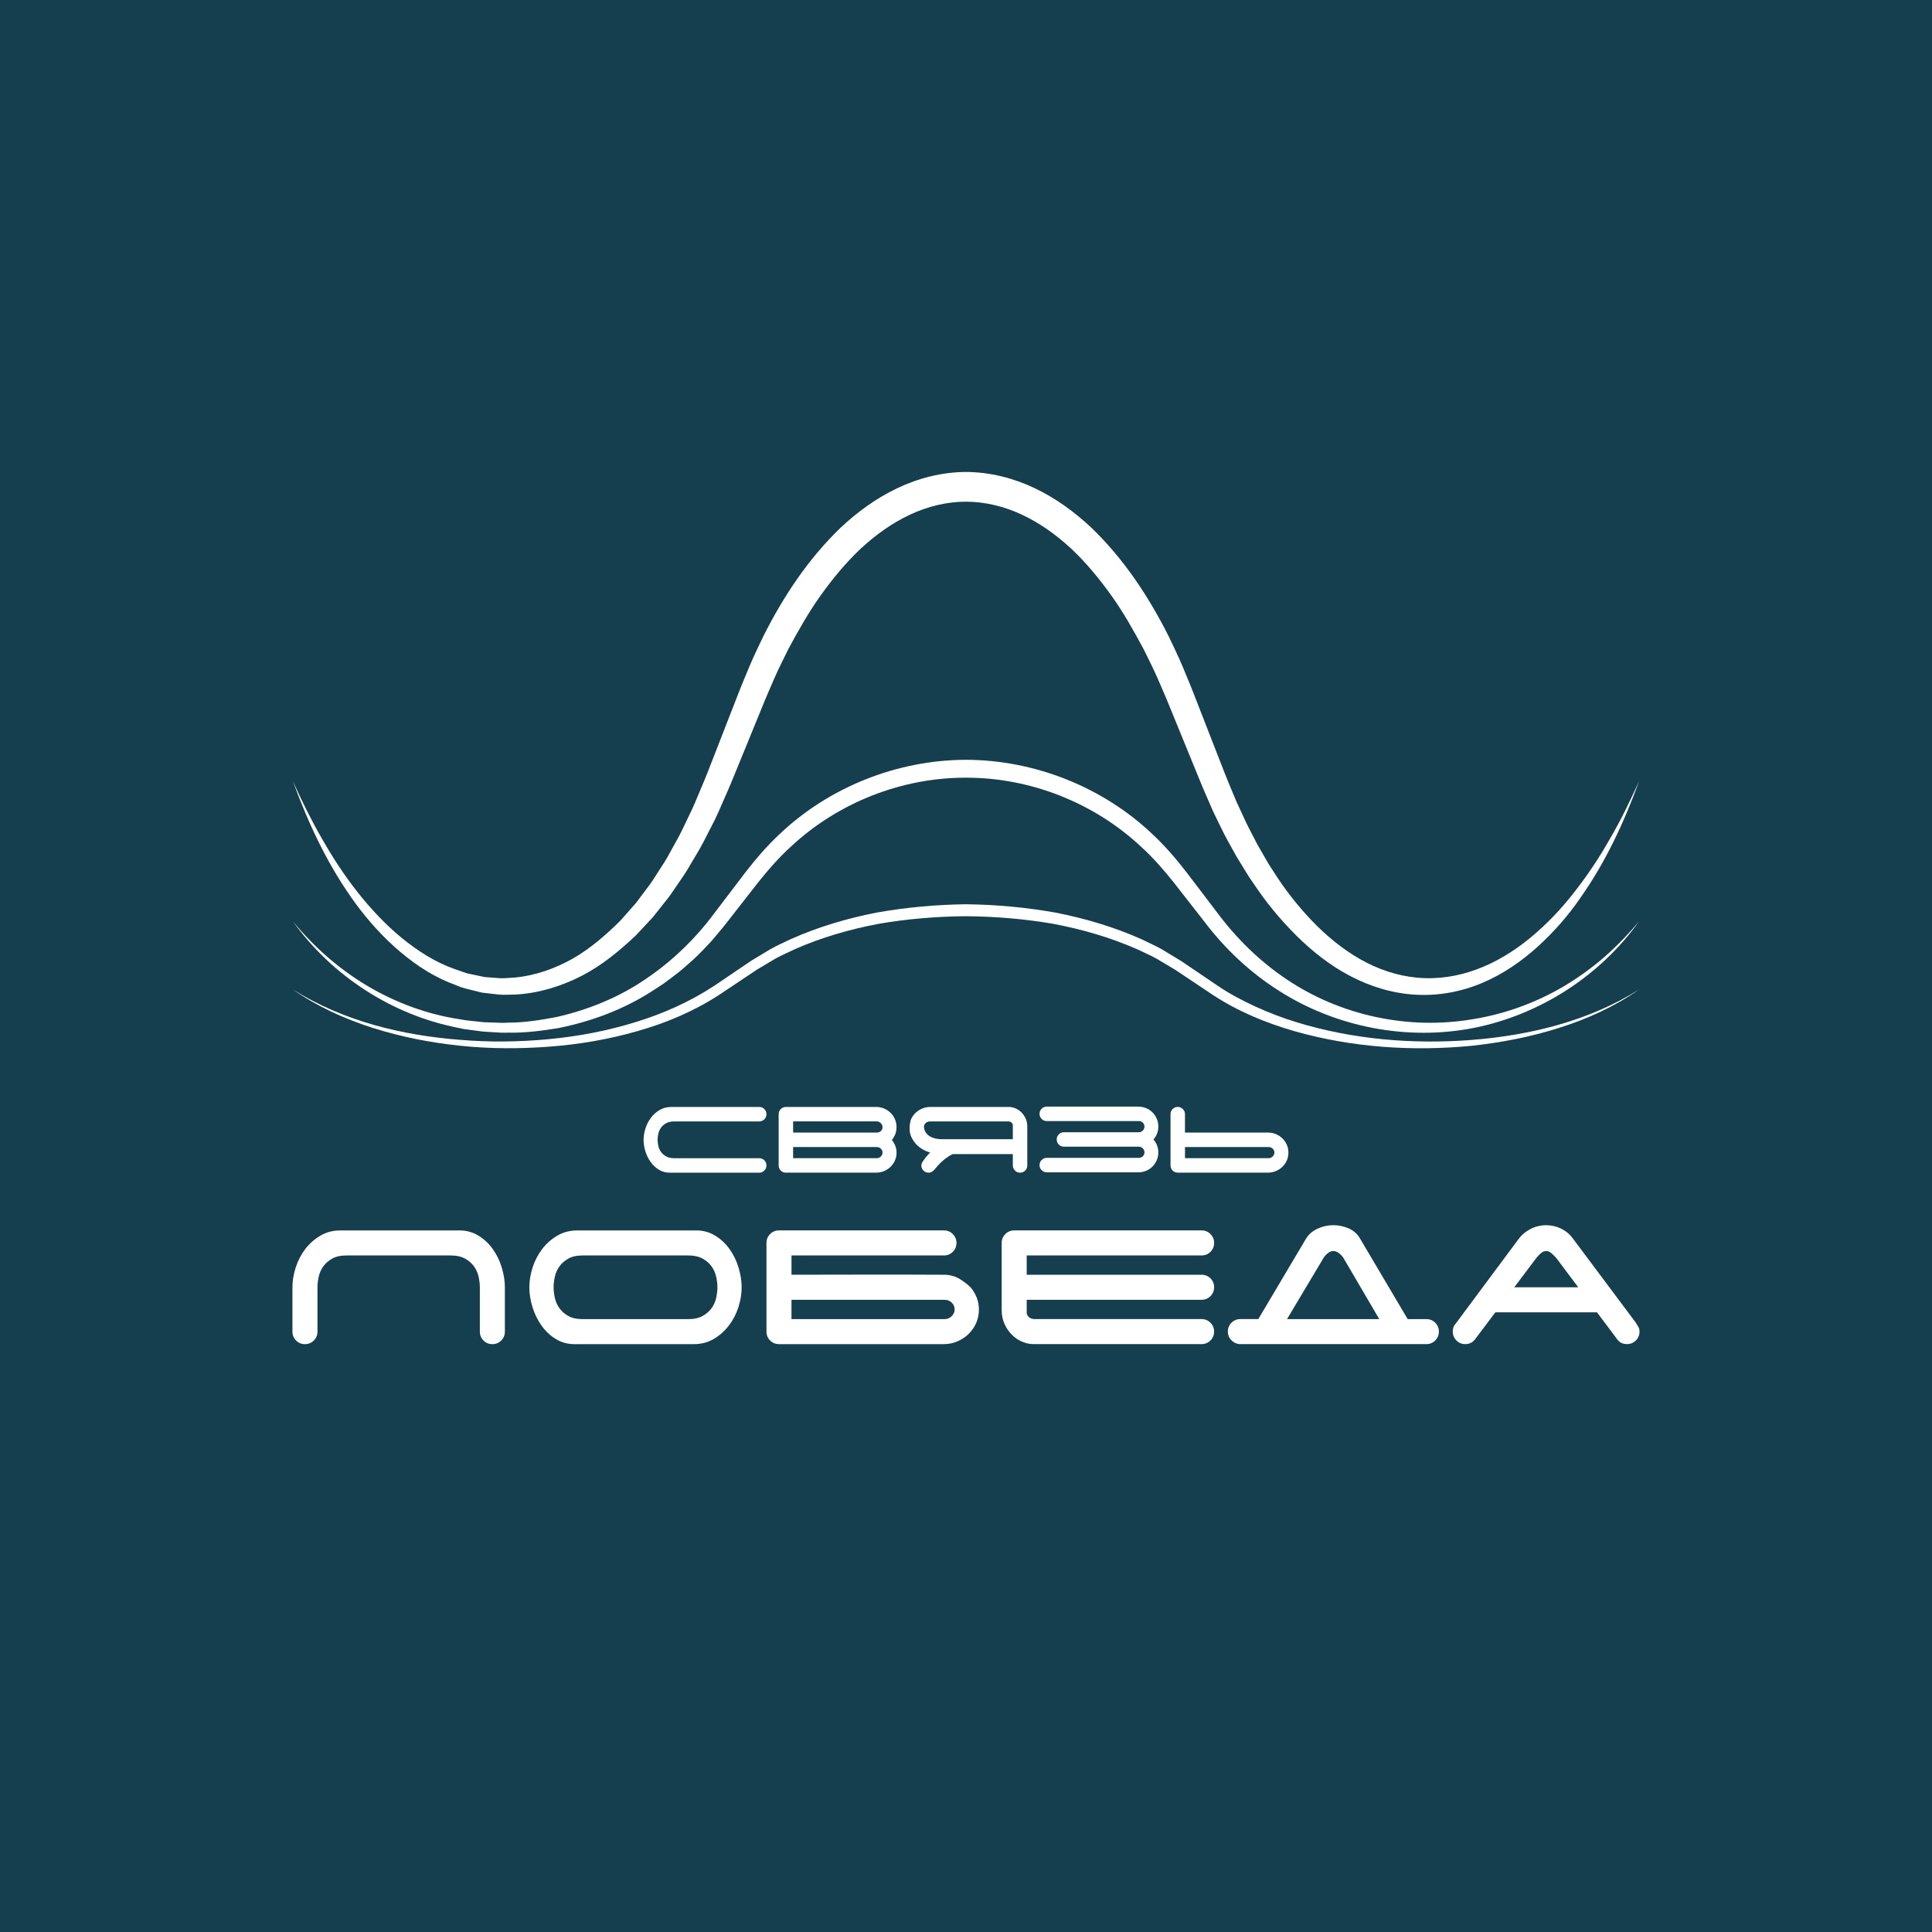
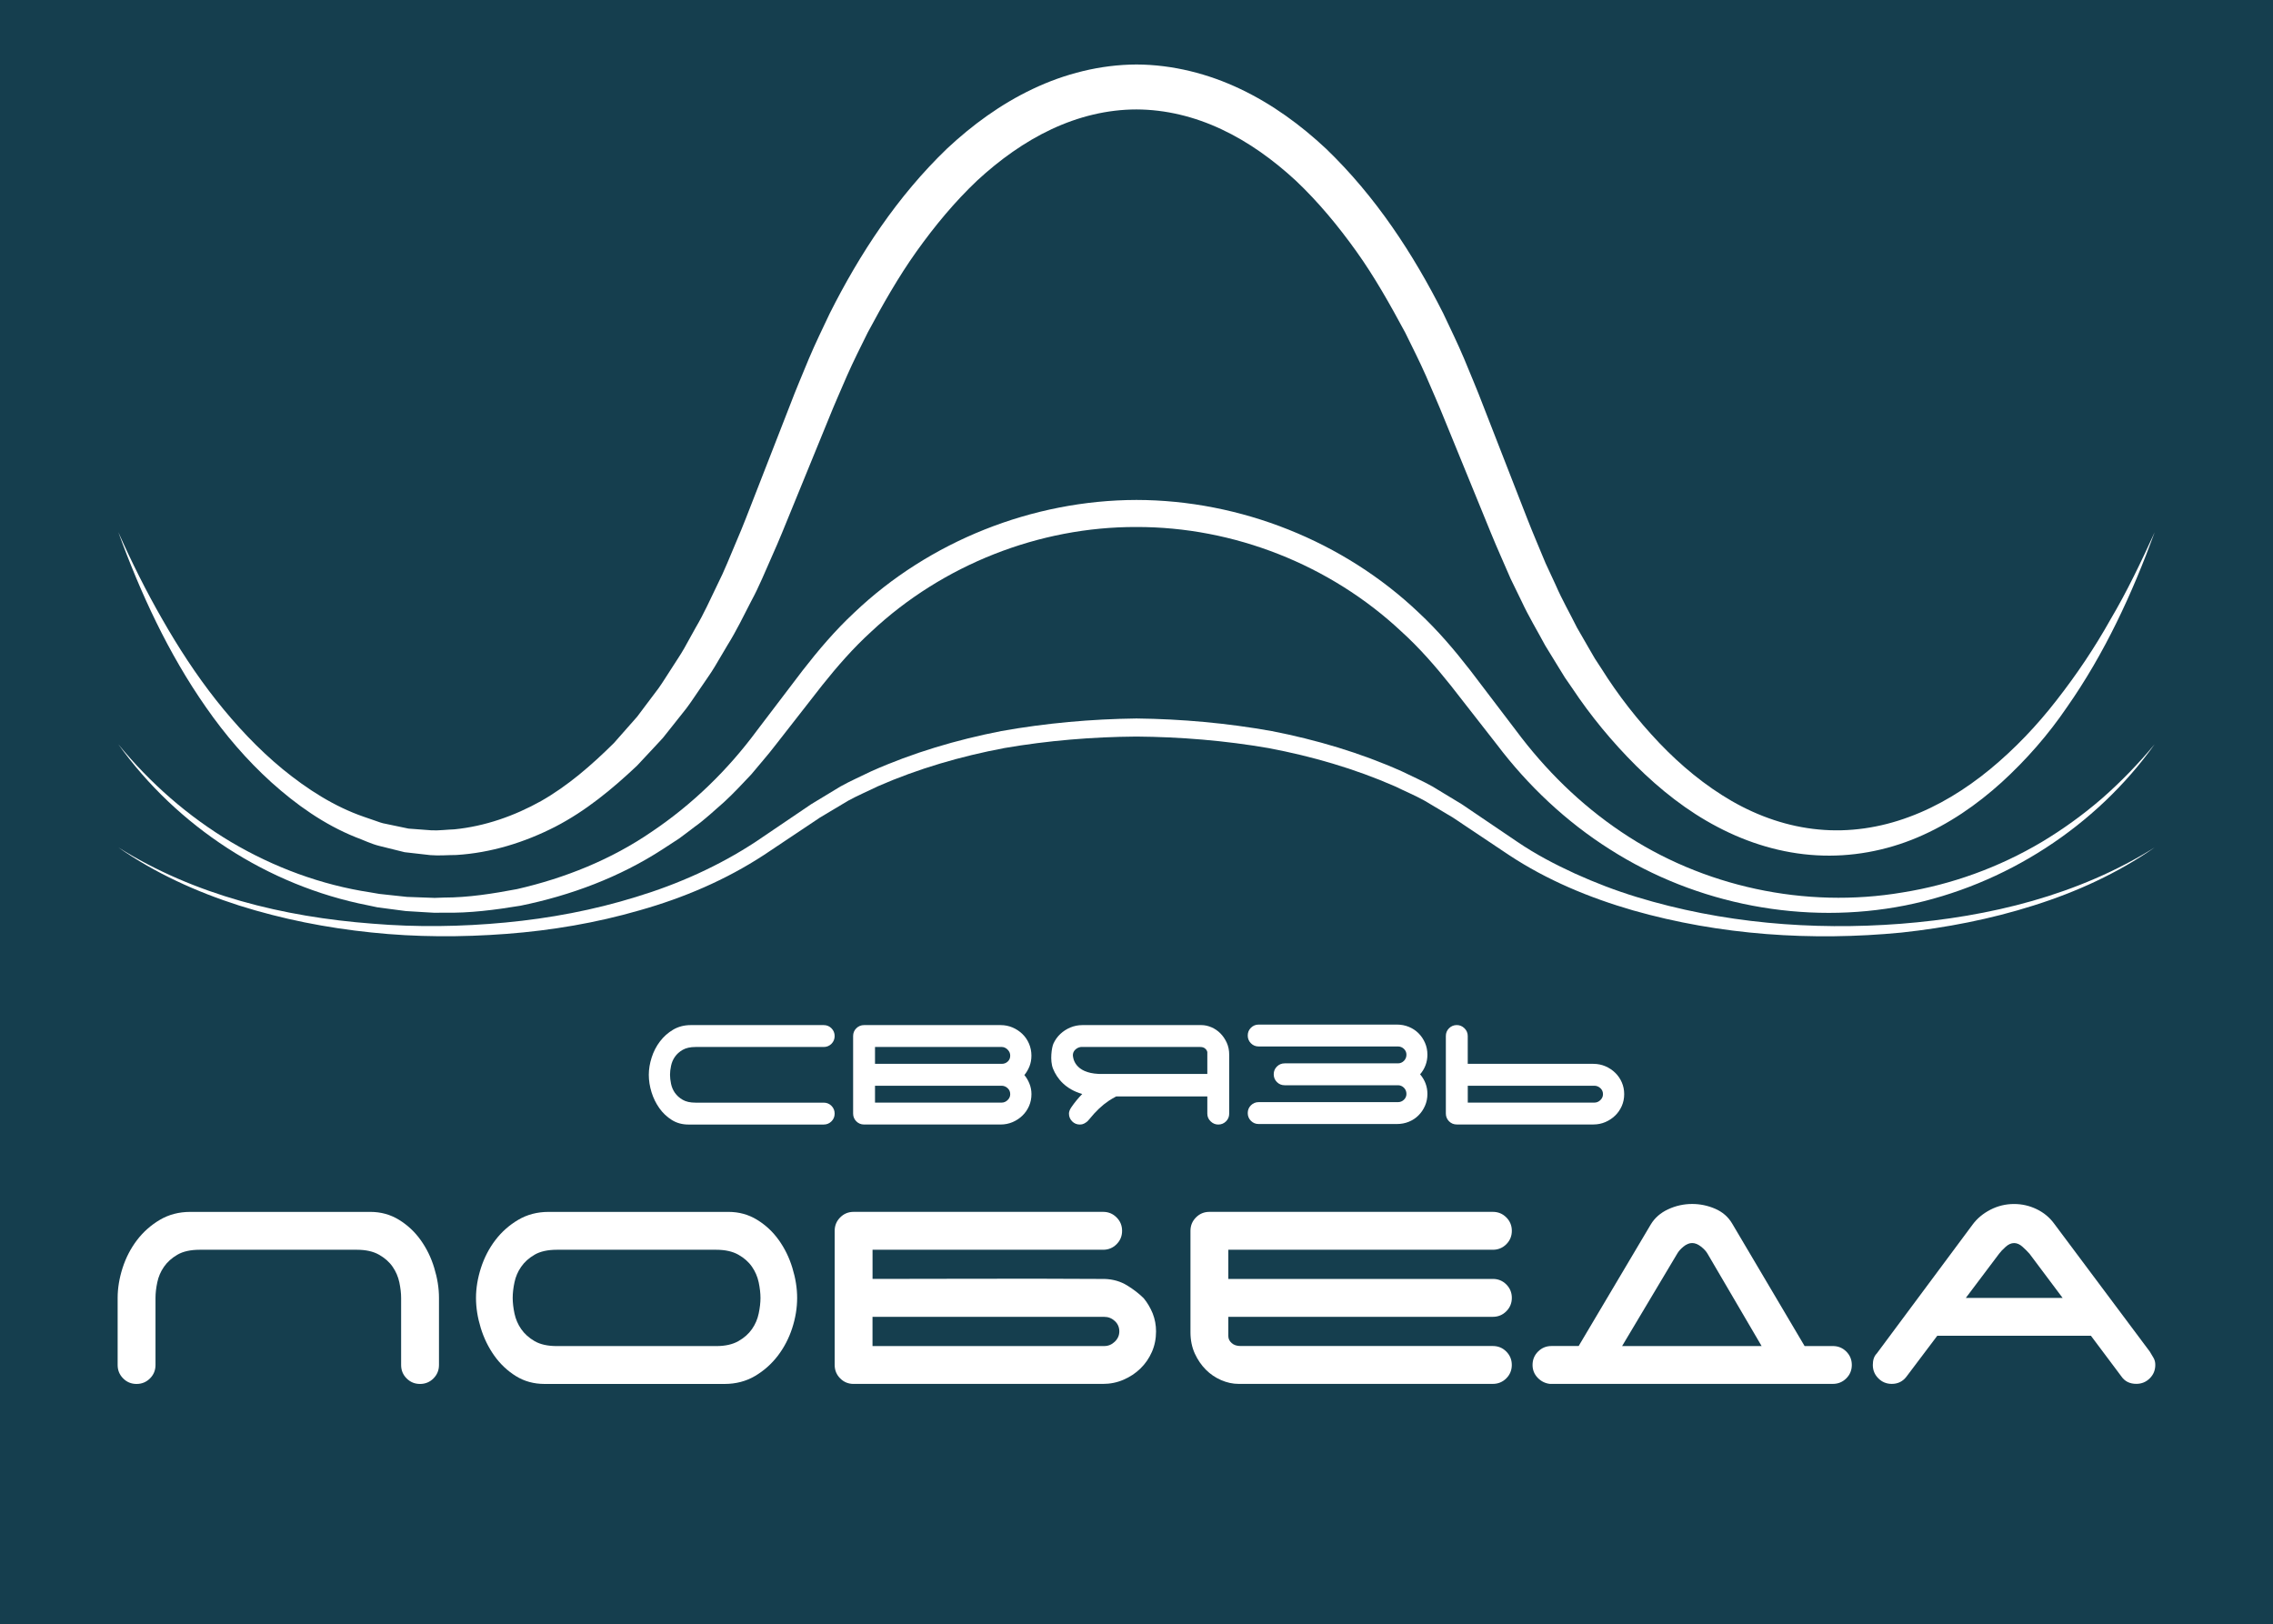
- <svg xmlns="http://www.w3.org/2000/svg" version="1.1" id="Слой_1" x="0px" y="0px" viewBox="0 0 900 900" style="enable-background:new 0 0 900 900;" xml:space="preserve">
+ <svg xmlns="http://www.w3.org/2000/svg" version="1.1" id="Слой_1" x="0px" y="0px" viewBox="100 200 700 500" style="enable-background:new 0 0 900 900;" xml:space="preserve">
  <style type="text/css">
	.st0{fill:#153E4E;}
	.st1{fill:#FFFFFF;}
</style>
  <rect y="0" class="st0" width="900" height="900.01" />
  <g>
    <g>
      <path class="st1" d="M229.56,581.87c-1.82-2.55-4.05-4.64-6.68-6.25c-2.63-1.62-5.57-2.44-8.81-2.44H158.6    c-3.48,0-6.6,0.81-9.36,2.44c-2.75,1.62-5.1,3.7-7.05,6.25c-1.94,2.55-3.42,5.41-4.44,8.57c-1.01,3.16-1.52,6.24-1.52,9.23v20.66    c0,1.62,0.57,3,1.7,4.13c1.13,1.14,2.51,1.7,4.13,1.7c1.62,0,2.99-0.57,4.13-1.7c1.13-1.13,1.7-2.51,1.7-4.13v-20.66    c0-1.46,0.18-3.06,0.55-4.8c0.36-1.74,1.05-3.34,2.07-4.8c1.01-1.46,2.39-2.7,4.13-3.71c1.74-1.01,4.03-1.52,6.86-1.52h48.42    c2.75,0,5.02,0.51,6.8,1.52c1.78,1.01,3.18,2.24,4.19,3.71c1.01,1.46,1.7,3.06,2.07,4.8c0.36,1.74,0.55,3.34,0.55,4.8v20.66    c0,1.62,0.56,3,1.7,4.13c1.13,1.14,2.51,1.7,4.13,1.7c1.62,0,3-0.57,4.13-1.7c1.13-1.13,1.7-2.51,1.7-4.13v-20.66    c0-2.99-0.49-6.07-1.46-9.23C232.78,587.27,231.38,584.42,229.56,581.87z" />
      <path class="st1" d="M339.85,581.87c-1.82-2.55-4.05-4.64-6.68-6.25c-2.63-1.62-5.57-2.44-8.81-2.44h-55.4    c-3.48,0-6.6,0.81-9.36,2.44c-2.75,1.62-5.1,3.7-7.05,6.25c-1.94,2.55-3.42,5.41-4.44,8.57c-1.01,3.16-1.52,6.24-1.52,9.23    c0,3,0.49,6.08,1.46,9.24c0.97,3.16,2.37,6.01,4.19,8.57c1.82,2.55,4.03,4.64,6.62,6.25c2.59,1.62,5.55,2.43,8.87,2.43h55.4    c3.48,0,6.6-0.81,9.36-2.43c2.75-1.62,5.1-3.71,7.05-6.25c1.94-2.55,3.42-5.39,4.43-8.51c1.01-3.11,1.52-6.22,1.52-9.29    c0-2.99-0.49-6.07-1.46-9.23C343.07,587.27,341.67,584.42,339.85,581.87z M333.65,604.47c-0.36,1.74-1.05,3.34-2.07,4.8    c-1.01,1.46-2.41,2.7-4.19,3.71c-1.78,1.01-4.05,1.52-6.81,1.52h-49.08c-2.84,0-5.12-0.51-6.86-1.52    c-1.74-1.01-3.12-2.25-4.13-3.71c-1.01-1.46-1.7-3.06-2.07-4.8c-0.36-1.74-0.55-3.34-0.55-4.8c0-1.46,0.18-3.06,0.55-4.8    c0.36-1.74,1.05-3.34,2.07-4.8c1.01-1.46,2.39-2.7,4.13-3.71c1.74-1.01,4.03-1.52,6.86-1.52h49.08c2.75,0,5.02,0.51,6.81,1.52    c1.78,1.01,3.18,2.24,4.19,3.71c1.01,1.46,1.7,3.06,2.07,4.8c0.36,1.74,0.55,3.34,0.55,4.8    C334.2,601.12,334.02,602.73,333.65,604.47z" />
      <path class="st1" d="M452.24,599.79c-1.38-1.38-3.08-2.7-5.1-3.95c-2.03-1.25-4.33-1.92-6.92-2.01    c-12.31-0.08-28.6-0.1-40.71-0.06c-10.18,0.04-20.48,0.05-30.8,0.05v-8.98h71.02c1.62,0,2.99-0.57,4.13-1.7    c1.14-1.14,1.7-2.51,1.7-4.13c0-1.62-0.56-3-1.7-4.13c-1.13-1.14-2.51-1.71-4.13-1.71h-76.85c-1.62,0-3,0.57-4.13,1.71    c-1.13,1.13-1.7,2.51-1.7,4.13h0v20.65v20.66c0,1.62,0.57,3,1.7,4.13c1.13,1.14,2.51,1.7,4.13,1.7h76.73    c2.27,0,4.39-0.42,6.37-1.28c1.99-0.85,3.73-2,5.23-3.46c1.5-1.46,2.67-3.16,3.53-5.11c0.85-1.94,1.28-4.04,1.28-6.32    c0-1.94-0.35-3.79-1.03-5.53C454.28,602.73,453.37,601.17,452.24,599.79z M443.31,613.15c-0.93,0.89-2,1.34-3.22,1.34H368.7v-8.99    h71.39c1.21,0,2.29,0.42,3.22,1.27c0.93,0.85,1.4,1.93,1.4,3.22C444.7,611.21,444.24,612.26,443.31,613.15z" />
      <path class="st1" d="M559.75,584.84c1.62,0,3-0.57,4.14-1.7c1.13-1.14,1.7-2.51,1.7-4.13c0-1.62-0.57-3-1.7-4.13    c-1.14-1.14-2.51-1.71-4.14-1.71h-87.3c-1.62,0-2.99,0.57-4.13,1.71c-1.13,1.13-1.7,2.51-1.7,4.13h0v20.29v0.36v10.57    c0,2.43,0.45,4.62,1.33,6.56c0.89,1.94,2.03,3.6,3.41,4.98c1.37,1.38,2.95,2.45,4.73,3.22c1.78,0.77,3.57,1.15,5.34,1.15h78.31    c1.62,0,3-0.57,4.14-1.7c1.13-1.13,1.7-2.51,1.7-4.13s-0.57-2.99-1.7-4.13c-1.14-1.14-2.51-1.7-4.14-1.7h-77.7    c-1.14,0-2.05-0.3-2.73-0.91c-0.69-0.61-1.03-1.32-1.03-2.13v-5.95h81.47c1.62,0,3-0.57,4.14-1.71c1.13-1.13,1.7-2.51,1.7-4.13    c0-1.62-0.57-2.99-1.7-4.13c-1.14-1.13-2.51-1.7-4.14-1.7h-81.47v-8.99H559.75z" />
      <path class="st1" d="M664.46,614.49h-8.71l-22.35-37.79c-1.21-2.02-2.95-3.52-5.22-4.5c-2.27-0.97-4.62-1.46-7.05-1.46    c-2.59,0-5.06,0.55-7.41,1.64c-2.35,1.09-4.13,2.65-5.35,4.68l-22.2,37.42h-8.37c-1.62,0-2.99,0.57-4.13,1.7    c-1.14,1.14-1.7,2.51-1.7,4.13c0,1.54,0.53,2.85,1.58,3.95c1.05,1.09,2.31,1.72,3.76,1.88h87.15c1.62,0,2.99-0.57,4.13-1.7    c1.13-1.13,1.7-2.51,1.7-4.13s-0.57-2.99-1.7-4.13C667.45,615.05,666.07,614.49,664.46,614.49z M616.51,586.06    c0.41-0.73,1.05-1.46,1.94-2.19c0.89-0.73,1.78-1.1,2.67-1.1c0.89,0,1.8,0.37,2.73,1.1c0.93,0.73,1.6,1.46,2.01,2.19l16.65,28.43    h-42.96L616.51,586.06z" />
      <path class="st1" d="M763.21,618.13c-0.37-0.65-0.75-1.29-1.16-1.94l-29.52-39.49c-1.38-1.86-3.16-3.32-5.34-4.37    c-2.19-1.05-4.5-1.58-6.93-1.58c-2.59,0-5.02,0.59-7.29,1.76c-2.27,1.17-4.09,2.7-5.47,4.56l-29.53,39.72    c-0.81,0.81-1.21,1.99-1.21,3.52c0,1.62,0.57,3,1.71,4.13c1.13,1.14,2.51,1.7,4.13,1.7c1.86,0,3.36-0.73,4.49-2.19l9.52-12.63    h47.32l9.37,12.51c1.05,1.54,2.59,2.3,4.62,2.3c1.62,0,2.99-0.57,4.13-1.7c1.14-1.13,1.7-2.51,1.7-4.13    C763.76,619.51,763.58,618.78,763.21,618.13z M705.4,599.67l10.25-13.61c0.49-0.65,1.15-1.36,2.01-2.12    c0.85-0.77,1.72-1.16,2.61-1.16c0.89,0,1.76,0.38,2.61,1.16c0.85,0.77,1.56,1.47,2.13,2.12l10.2,13.61H705.4z" />
    </g>
    <g>
      <path class="st1" d="M307.85,525.42c0.58-0.84,1.38-1.56,2.39-2.14c1.01-0.58,2.33-0.88,3.97-0.88h39.46    c0.94,0,1.73-0.33,2.39-0.98c0.65-0.66,0.98-1.45,0.98-2.39c0-0.94-0.33-1.73-0.98-2.39c-0.66-0.66-1.45-0.98-2.39-0.98h-40.94    c-2.01,0-3.82,0.47-5.41,1.4c-1.59,0.94-2.95,2.14-4.07,3.62c-1.12,1.47-1.98,3.12-2.56,4.95c-0.59,1.83-0.88,3.61-0.88,5.34    c0,1.78,0.28,3.57,0.84,5.37c0.56,1.8,1.37,3.44,2.42,4.92c1.05,1.47,2.33,2.68,3.83,3.62c1.5,0.94,3.21,1.4,5.13,1.4h41.64    c0.94,0,1.73-0.33,2.39-0.98c0.65-0.65,0.98-1.45,0.98-2.39c0-0.94-0.33-1.73-0.98-2.39c-0.66-0.66-1.45-0.98-2.39-0.98h-39.46    c-1.64,0-2.96-0.29-3.97-0.88c-1.01-0.58-1.8-1.3-2.39-2.14c-0.59-0.84-0.98-1.77-1.19-2.77c-0.21-1.01-0.32-1.93-0.32-2.77    c0-0.84,0.1-1.77,0.32-2.77C306.87,527.19,307.26,526.26,307.85,525.42z" />
      <path class="st1" d="M417.64,525.07c0-1.31-0.25-2.54-0.74-3.69c-0.49-1.15-1.17-2.14-2.04-2.98c-0.87-0.84-1.87-1.51-3.02-2    c-1.15-0.49-2.38-0.74-3.69-0.74H366.1c-0.94,0-1.73,0.33-2.39,0.98c-0.66,0.66-0.98,1.45-0.98,2.39v23.87    c0,0.94,0.33,1.73,0.98,2.39c0.66,0.66,1.45,0.98,2.39,0.98h42.06c1.31,0,2.54-0.25,3.69-0.74c1.15-0.49,2.15-1.16,3.02-2    c0.87-0.84,1.54-1.82,2.04-2.95c0.49-1.12,0.74-2.34,0.74-3.65c0-1.12-0.2-2.19-0.6-3.19c-0.4-1.01-0.92-1.91-1.58-2.7    c0.66-0.8,1.18-1.7,1.58-2.7C417.44,527.33,417.64,526.24,417.64,525.07z M410.3,538.76c-0.54,0.52-1.16,0.77-1.86,0.77h-38.97    v-5.2h38.97c0.7,0,1.32,0.25,1.86,0.74c0.54,0.49,0.81,1.11,0.81,1.86C411.11,537.64,410.84,538.24,410.3,538.76z M410.34,526.89    c-0.52,0.47-1.12,0.7-1.83,0.7h-39.04v-5.2h38.97c0.7,0,1.32,0.27,1.86,0.81c0.54,0.54,0.81,1.16,0.81,1.86    C411.11,525.82,410.85,526.43,410.34,526.89z" />
      <path class="st1" d="M539.59,524.77c0-1.31-0.25-2.53-0.74-3.65c-0.49-1.12-1.16-2.11-2-2.95c-0.84-0.84-1.84-1.5-2.98-1.97    c-1.15-0.47-2.38-0.7-3.69-0.7h-42.55c-0.94,0-1.73,0.33-2.39,0.98c-0.66,0.66-0.98,1.45-0.98,2.39s0.33,1.73,0.98,2.39    c0.66,0.66,1.45,0.98,2.39,0.98h42.9c0.7,0,1.31,0.25,1.83,0.74c0.51,0.49,0.77,1.09,0.77,1.79c0,0.75-0.26,1.38-0.77,1.9    c-0.52,0.51-1.12,0.77-1.83,0.77h-34.9c-0.94,0-1.73,0.33-2.39,0.98c-0.66,0.66-0.98,1.45-0.98,2.39c0,0.94,0.33,1.73,0.98,2.39    c0.66,0.66,1.45,0.98,2.39,0.98h34.9c0.7,0,1.31,0.26,1.83,0.77c0.51,0.52,0.77,1.15,0.77,1.9c0,0.7-0.26,1.3-0.77,1.79    c-0.52,0.49-1.12,0.74-1.83,0.74h-42.9c-0.94,0-1.73,0.33-2.39,0.98c-0.66,0.66-0.98,1.45-0.98,2.39s0.33,1.73,0.98,2.39    c0.66,0.66,1.45,0.98,2.39,0.98h42.55c1.31,0,2.54-0.23,3.69-0.7c1.15-0.47,2.14-1.12,2.98-1.97c0.84-0.84,1.51-1.82,2-2.95    c0.49-1.12,0.74-2.34,0.74-3.65c0-2.25-0.75-4.26-2.25-6.04c0.7-0.8,1.25-1.71,1.65-2.74    C539.39,527.04,539.59,525.94,539.59,524.77z" />
      <path class="st1" d="M599.45,533.28c-0.49-1.12-1.17-2.11-2.04-2.95c-0.87-0.84-1.87-1.51-3.02-2c-1.15-0.49-2.38-0.74-3.69-0.74    h-38.69v-8.57c0-0.94-0.34-1.73-1.02-2.39c-0.68-0.66-1.46-0.98-2.35-0.98c-0.94,0-1.73,0.33-2.39,0.98    c-0.66,0.66-0.98,1.45-0.98,2.39v23.87c0,0.94,0.33,1.73,0.98,2.39c0.66,0.66,1.45,0.98,2.39,0.98h42.06    c1.31,0,2.54-0.25,3.69-0.74c1.15-0.49,2.15-1.16,3.02-2c0.87-0.84,1.54-1.82,2.04-2.95c0.49-1.12,0.74-2.34,0.74-3.65    S599.94,534.41,599.45,533.28z M592.85,538.76c-0.54,0.52-1.16,0.77-1.86,0.77h-38.97v-5.2h38.97c0.7,0,1.32,0.25,1.86,0.74    c0.54,0.49,0.81,1.11,0.81,1.86C593.66,537.64,593.39,538.24,592.85,538.76z" />
      <path class="st1" d="M477.79,521.07c-0.52-1.12-1.17-2.08-1.97-2.88c-0.8-0.8-1.71-1.42-2.74-1.86c-1.03-0.44-2.06-0.67-3.09-0.67    h-36.65c-1.31,0-2.55,0.25-3.72,0.74c-1.17,0.49-2.2,1.16-3.09,2c-0.89,0.84-1.59,1.83-2.11,2.95c-0.52,1.12-1.16,5.2-0.12,7.75    c1.23,3.04,3.88,6.32,8.99,7.77c-1.21,1.24-2.35,2.61-3.39,4.14c-0.47,0.7-0.7,1.33-0.7,1.9c0,0.94,0.33,1.73,0.98,2.39    c0.66,0.66,1.45,0.98,2.39,0.98c0.47,0,0.89-0.09,1.26-0.28c0.37-0.19,0.72-0.42,1.05-0.7c0.33-0.33,0.54-0.56,0.63-0.7    c1.92-2.39,3.9-4.26,5.93-5.62c0.75-0.5,1.52-0.94,2.3-1.35l28.07,0v5.28c0,0.94,0.34,1.73,1.02,2.39    c0.68,0.66,1.46,0.98,2.35,0.98c0.94,0,1.73-0.33,2.39-0.98c0.66-0.65,0.98-1.45,0.98-2.39v-5.28v-6.94v-5.83    C478.56,523.45,478.3,522.19,477.79,521.07z M442.61,530.69h-4.27c-7.37-0.33-7.9-4.84-7.93-5.74h-0.01    c0.01-0.68,0.25-1.25,0.73-1.71c0.49-0.47,1.06-0.75,1.72-0.84h36.79c0.61,0,1.1,0.15,1.47,0.46c0.37,0.3,0.61,0.67,0.7,1.09v6.74    H442.61z" />
    </g>
    <g>
      <path class="st1" d="M136.43,460.94c23.45,14.74,50.96,21.41,78.21,23.48c13.67,1.14,27.43,0.95,41.06-0.35    c13.63-1.29,27.13-3.83,40.16-7.87c13.04-3.96,25.56-9.56,36.84-16.97l17.13-11.6l9.04-5.47c3.07-1.72,6.3-3.1,9.45-4.66    c12.82-5.72,26.32-9.7,40.03-12.38c13.76-2.46,27.69-3.7,41.65-3.88c13.96,0.17,27.89,1.42,41.65,3.88    c13.71,2.68,27.21,6.66,40.03,12.38c3.15,1.56,6.38,2.94,9.45,4.67l9.04,5.47l17.13,11.6c5.58,3.79,11.6,6.95,17.76,9.77    c6.18,2.8,12.54,5.25,19.06,7.23c26.1,7.97,53.91,10.32,81.22,8.22c27.25-2.12,54.73-8.8,78.21-23.5    c-11.33,7.9-24.07,13.72-37.28,17.87c-13.21,4.2-26.89,6.85-40.69,8.34c-27.6,2.67-55.81,0.81-82.68-6.84    c-13.4-3.87-26.49-9.29-38.27-17.09l-17.21-11.5l-8.7-5.18c-2.95-1.64-6.09-2.94-9.13-4.43c-12.41-5.44-25.55-9.24-38.93-11.77    c-13.43-2.32-27.05-3.44-40.68-3.55c-13.64,0.1-27.26,1.23-40.69,3.54c-13.38,2.53-26.52,6.33-38.93,11.77    c-3.03,1.49-6.17,2.8-9.13,4.43l-8.7,5.19l-17.21,11.5c-11.81,7.73-24.85,13.27-38.28,17.06c-13.41,3.89-27.21,6.22-41.07,7.27    c-13.86,1.05-27.8,1.03-41.6-0.43c-13.8-1.42-27.48-4.12-40.69-8.29C160.51,474.64,147.75,468.86,136.43,460.94z" />
      <path class="st1" d="M136.43,429.17c9.78,11.99,21.56,22.27,34.74,30.12c13.19,7.8,27.78,13.21,42.83,15.49l2.81,0.48l2.84,0.31    l5.67,0.61l5.69,0.21l2.84,0.1l2.84-0.1c7.6,0,15.13-1.21,22.55-2.61c14.74-3.38,29-9.1,41.45-17.65    c12.54-8.43,23.42-18.99,32.45-31.22l14.05-18.47c4.83-6.22,10.03-12.34,15.86-17.77c23.13-22.03,54.93-34.66,86.94-34.72    c32.01,0.05,63.81,12.7,86.95,34.72c5.83,5.42,11.03,11.55,15.86,17.77l14.05,18.47c9.07,12.19,19.88,22.81,32.42,31.24    c25.01,16.89,56.68,23.75,86.71,18.65c15.02-2.4,29.64-7.7,42.82-15.53c6.57-3.94,12.82-8.46,18.64-13.5    c5.79-5.08,11.16-10.65,16.11-16.6c-18,25.24-45.97,43.46-76.85,49.65c-30.89,6.11-64.16-0.18-90.93-17.29    c-13.4-8.46-25.21-19.61-34.71-32.16l-14.28-18.29c-4.73-5.93-9.64-11.58-15.22-16.63c-21.92-20.54-51.65-32.24-81.58-32.17    c-29.93-0.09-59.66,11.63-81.59,32.15c-5.57,5.06-10.49,10.7-15.22,16.63l-14.28,18.29c-2.32,3.05-5.04,6.09-7.54,9.13    c-2.73,2.88-5.42,5.81-8.35,8.49c-3,2.6-5.87,5.36-9.11,7.66c-1.59,1.19-3.14,2.43-4.76,3.58l-4.98,3.25    c-13.32,8.66-28.43,14.3-43.88,17.44c-7.79,1.28-15.65,2.32-23.54,2.14l-2.95,0.03l-2.95-0.17l-5.89-0.36l-5.85-0.77l-2.92-0.39    l-2.89-0.61C182.37,472.72,154.44,454.36,136.43,429.17z" />
      <path class="st1" d="M136.43,363.86c4.09,9.18,8.56,18.17,13.55,26.84c4.95,8.68,10.41,17.07,16.56,24.87    c6.16,7.78,12.94,15.05,20.52,21.28c7.57,6.19,15.89,11.52,24.96,14.65l3.39,1.17c1.13,0.39,2.24,0.84,3.42,1.02l6.97,1.46    l7.07,0.53c2.35,0.12,4.71-0.23,7.06-0.3c9.38-0.93,18.43-4.1,26.71-8.72c8.28-4.71,15.57-11.07,22.4-17.83l4.8-5.44l2.4-2.72    l2.19-2.92l4.38-5.82c1.41-1.98,2.67-4.08,4.01-6.12c1.29-2.07,2.7-4.05,3.9-6.19l3.56-6.42c2.49-4.21,4.49-8.71,6.63-13.12    c2.22-4.37,3.99-8.98,5.93-13.5c1.94-4.47,3.73-9.2,5.56-13.88l10.94-28.06c1.76-4.65,3.81-9.43,5.75-14.15    c1.99-4.72,4.25-9.35,6.45-14c9.25-18.38,20.79-35.99,36.1-50.72c7.74-7.24,16.5-13.68,26.37-18.36c9.83-4.69,20.84-7.51,32-7.55    c11.16,0.04,22.17,2.87,32,7.56c9.87,4.69,18.62,11.13,26.36,18.37c15.31,14.73,26.83,32.35,36.1,50.72    c2.19,4.65,4.46,9.28,6.45,14.01c1.94,4.73,3.99,9.5,5.75,14.15l10.94,28.06c1.83,4.67,3.63,9.4,5.53,13.89l2.84,6.81l3.1,6.68    c1.95,4.52,4.39,8.76,6.58,13.16l3.66,6.35l1.84,3.17l2,3.06c5.18,8.27,11.2,15.95,17.85,22.94c6.66,6.97,14.11,13.14,22.34,17.89    c8.23,4.73,17.32,7.87,26.7,8.74c9.37,0.91,18.95-0.52,27.91-3.87c9-3.31,17.37-8.49,24.93-14.7c7.56-6.24,14.42-13.43,20.5-21.28    c6.11-7.82,11.7-16.12,16.58-24.85c5.1-8.61,9.4-17.68,13.59-26.82c-6.89,18.84-15.39,37.32-27.08,53.96    c-5.71,8.4-12.48,16.13-20.07,23.06c-7.61,6.89-16.25,12.87-25.94,16.97c-9.66,4.09-20.37,6.1-31.02,5.48    c-10.66-0.58-21.1-3.77-30.46-8.7c-9.4-4.9-17.71-11.52-25.11-18.84c-7.39-7.35-14.03-15.4-19.74-23.99l-2.2-3.19l-2.03-3.29    l-4.04-6.59c-2.42-4.52-5.1-8.94-7.26-13.59l-3.37-6.92l-3.07-7.04c-2.09-4.72-3.94-9.35-5.84-14l-11.4-27.88    c-1.88-4.71-3.87-9.13-5.81-13.66c-1.98-4.49-4.21-8.86-6.36-13.25c-4.63-8.6-9.4-17.12-15.02-24.98    c-5.61-7.85-11.76-15.28-18.65-21.8c-6.95-6.42-14.61-11.95-22.92-15.84c-8.29-3.9-17.2-6.08-26.16-6.11    c-8.95,0-17.87,2.19-26.16,6.08c-8.31,3.89-15.98,9.41-22.93,15.83c-6.89,6.52-13.04,13.94-18.65,21.8    c-5.61,7.87-10.42,16.37-15.04,24.98c-2.16,4.39-4.38,8.76-6.36,13.25c-1.94,4.53-3.93,8.95-5.81,13.66l-11.4,27.88    c-1.9,4.65-3.75,9.28-5.87,13.99c-2.1,4.67-3.98,9.43-6.45,13.95c-2.36,4.56-4.57,9.18-7.31,13.56l-3.93,6.64    c-1.32,2.21-2.87,4.29-4.3,6.44c-1.48,2.12-2.86,4.29-4.42,6.36l-4.83,6.09l-2.42,3.04l-2.65,2.86l-5.33,5.7    c-7.59,7.15-15.73,13.9-25.18,18.78c-9.42,4.82-19.79,8.04-30.45,8.69c-2.67,0.01-5.33,0.26-7.98,0.04l-7.92-0.9l-7.7-1.91    c-2.57-0.62-4.94-1.82-7.4-2.72c-9.76-3.92-18.34-10.05-25.96-16.9c-7.62-6.91-14.29-14.71-20.09-23.05    C151.81,401.18,143.3,382.72,136.43,363.86z" />
    </g>
  </g>
</svg>
